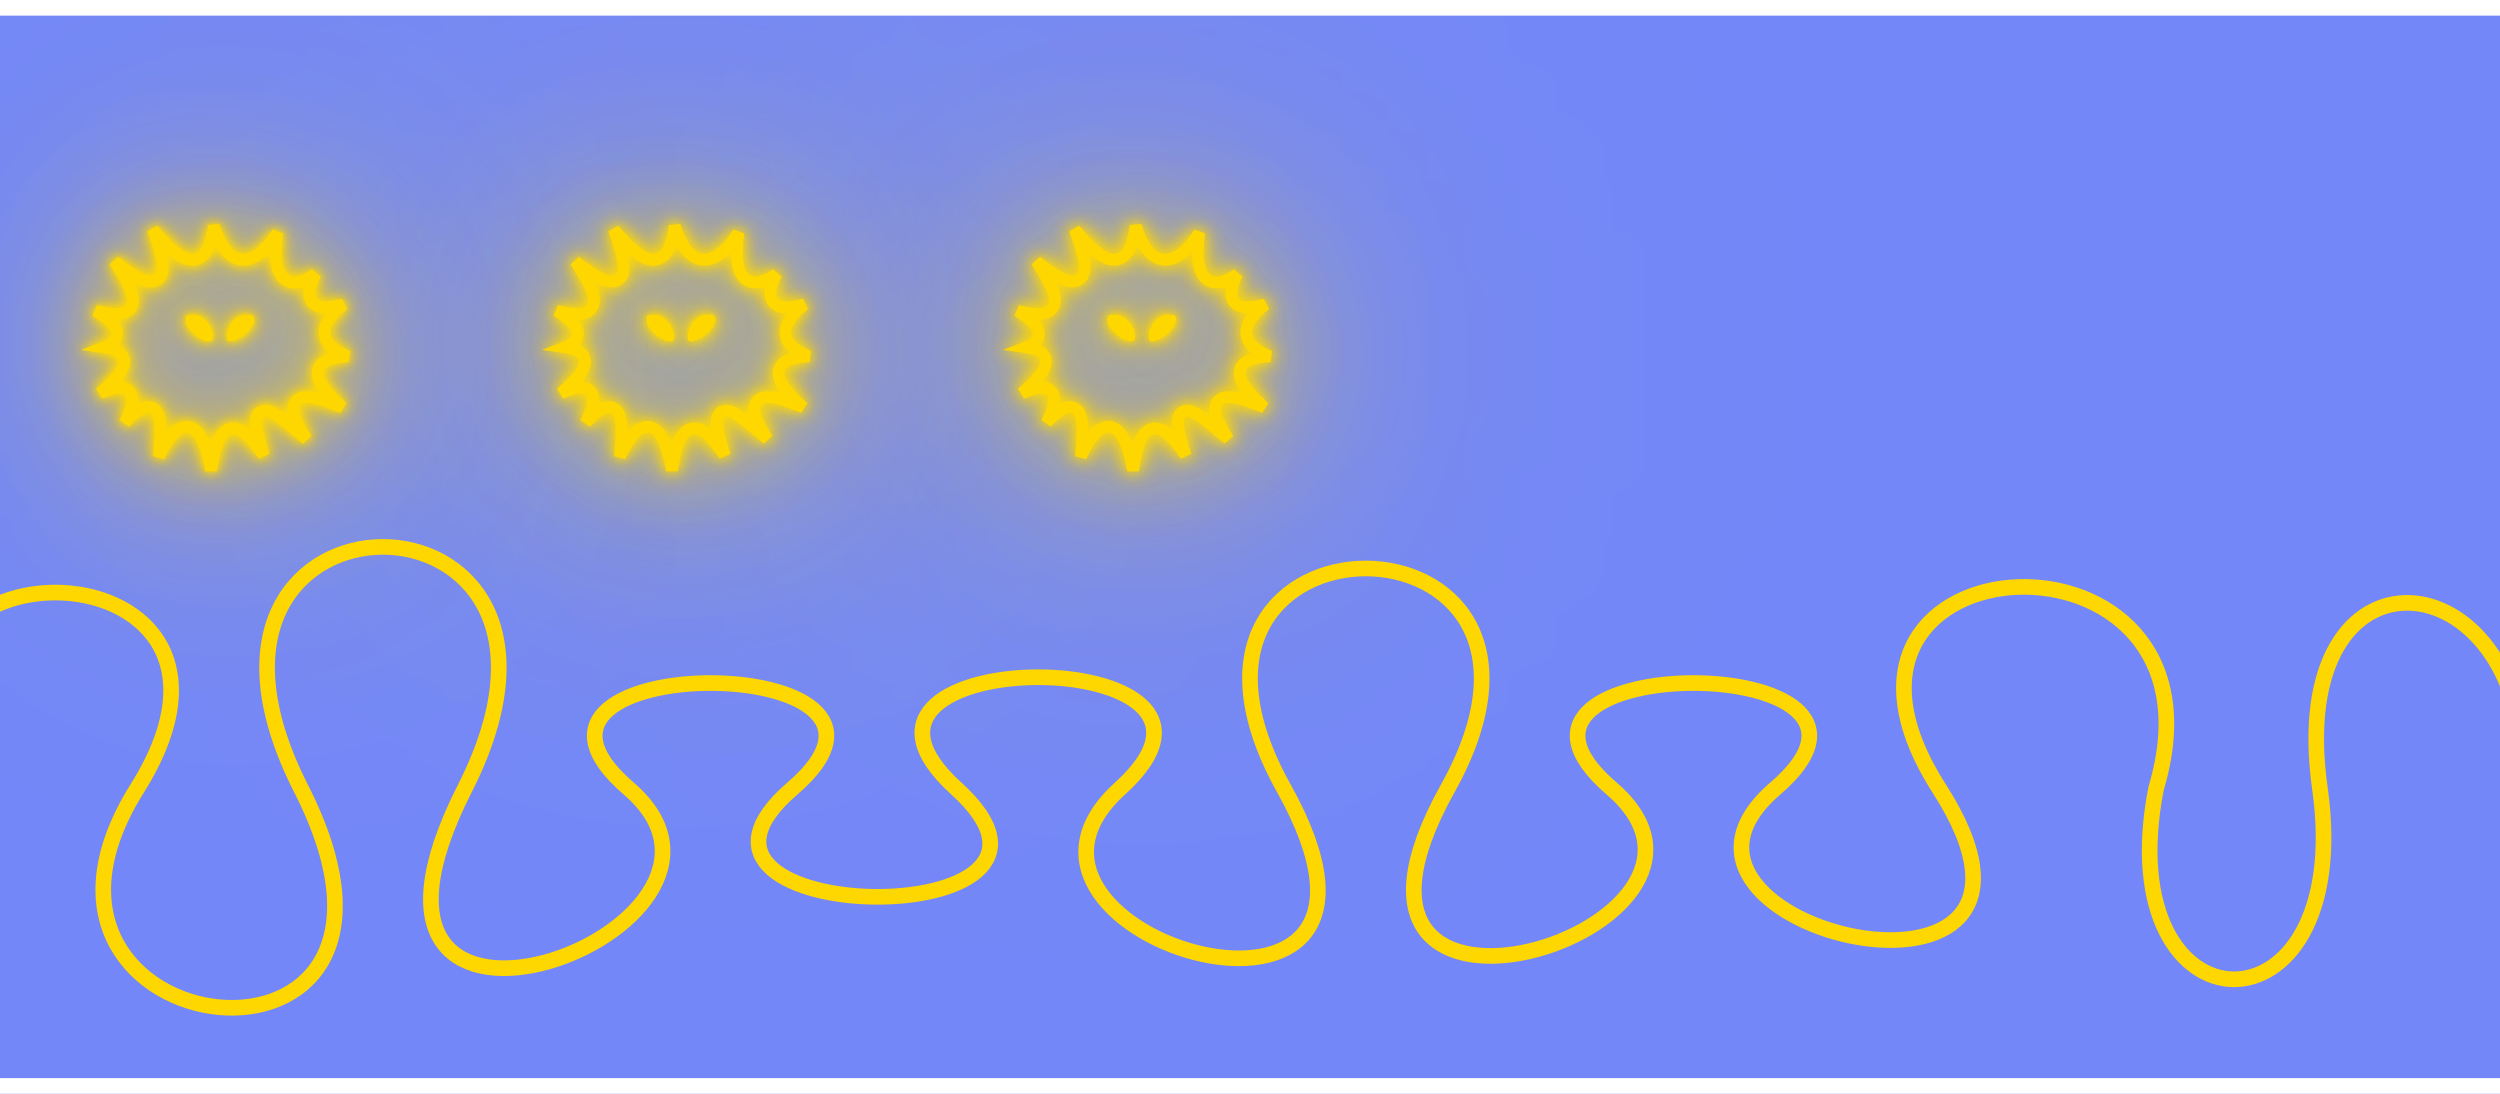
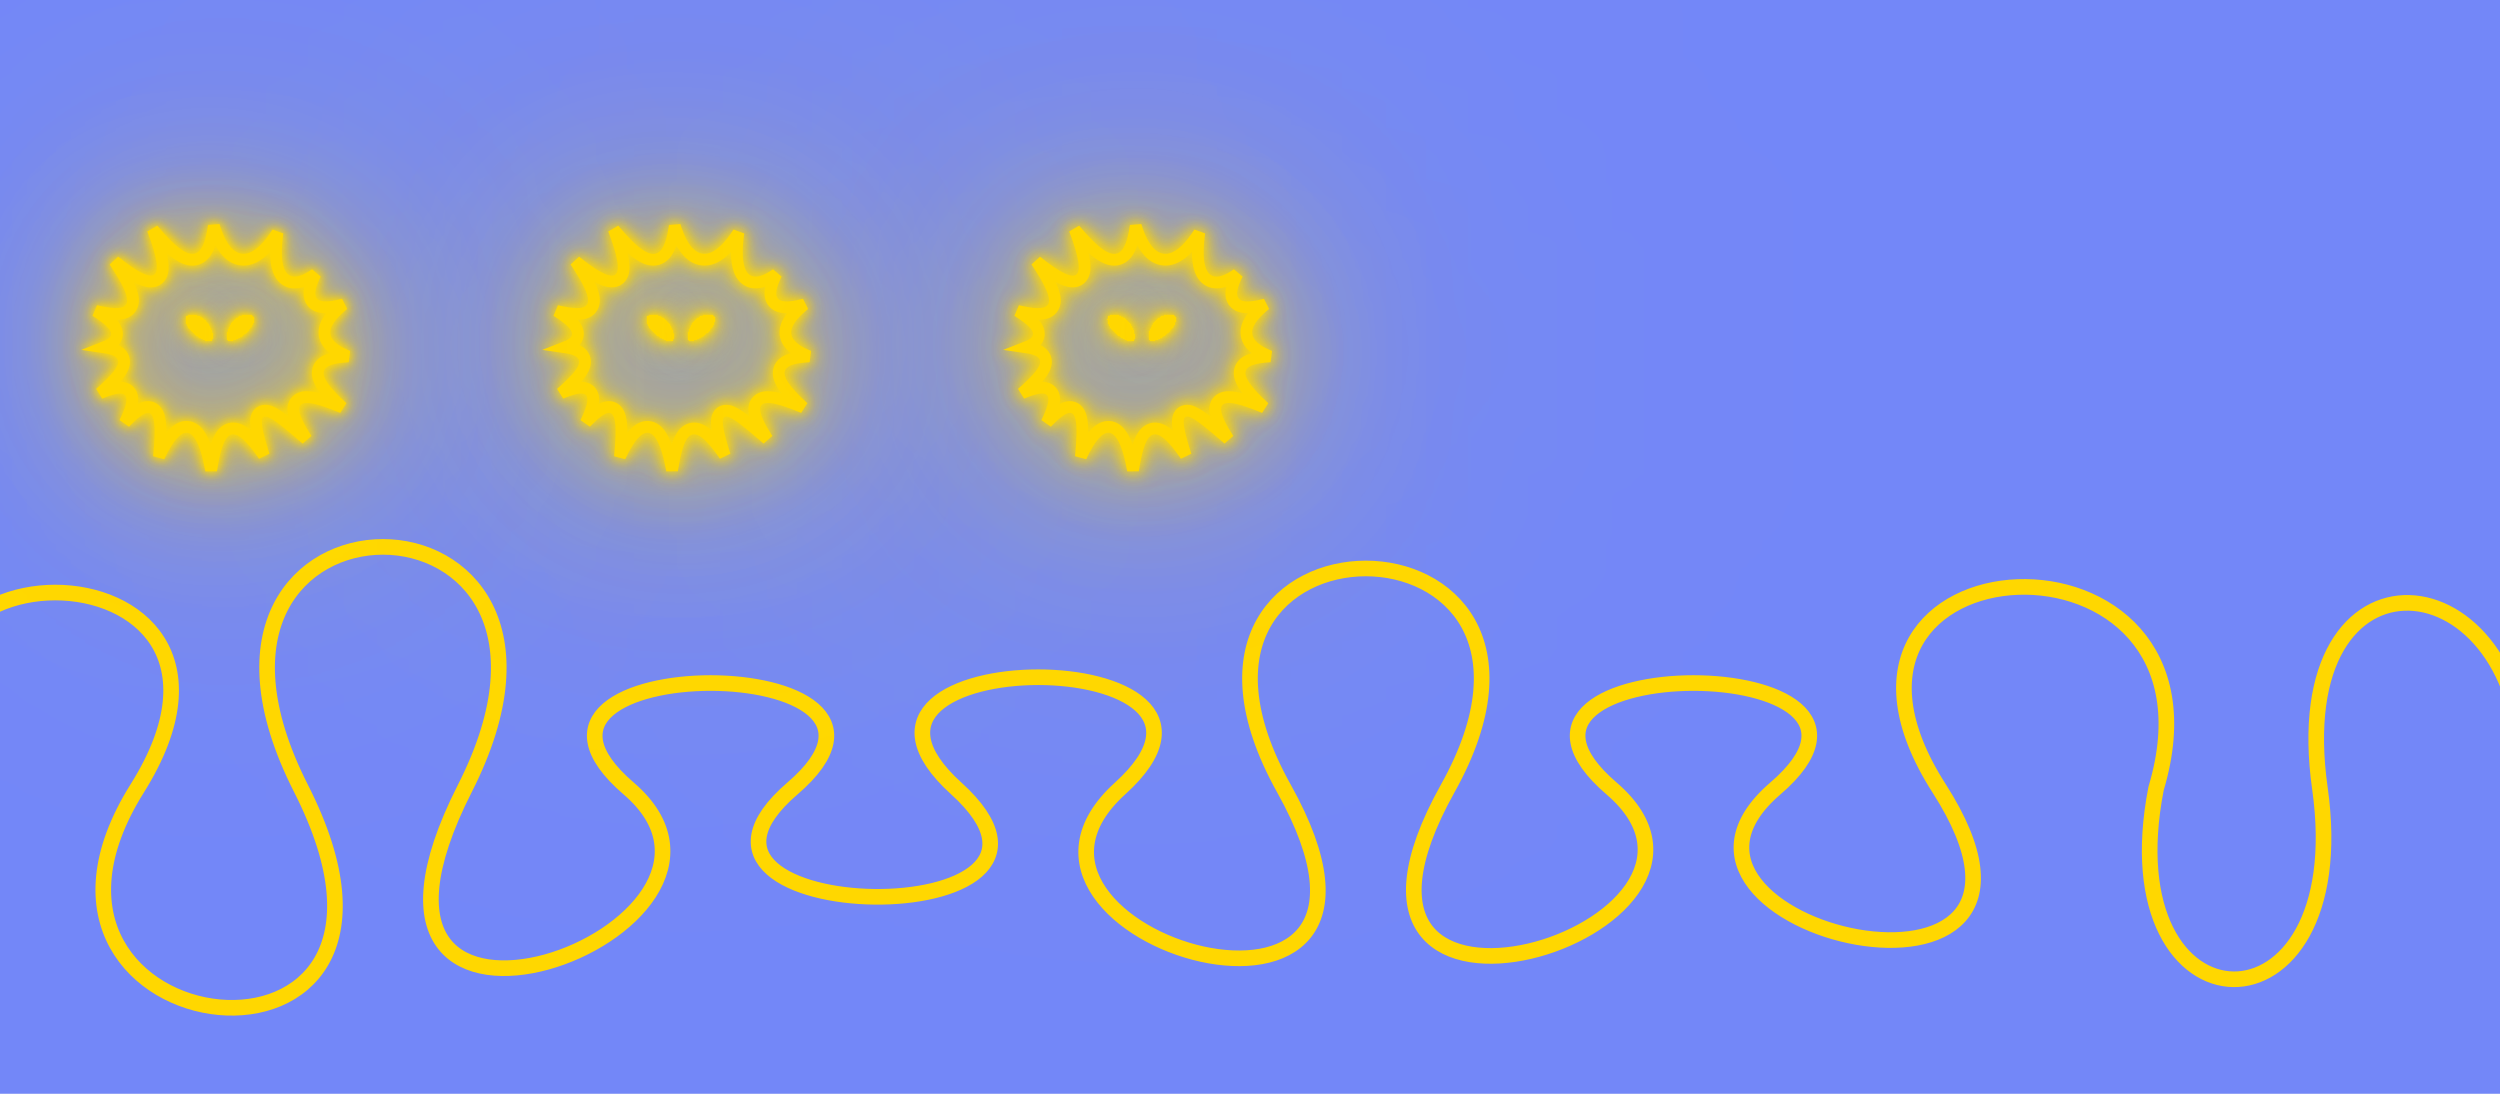
<svg xmlns="http://www.w3.org/2000/svg" width="1280" height="560" viewBox="0 0 1280 560" fill="none">
  <g clip-path="url(#clip0_457_492)">
-     <rect x="-9" width="1301" height="560" fill="#0028FF" fill-opacity="0.52" />
+     <rect width="1301" height="560" transform="translate(-9)" fill="#0028FF" fill-opacity="0.52" />
    <path d="M-13.629 403.693C-97.503 269.94 154.119 269.94 70.245 403.693C-13.629 537.446 237.993 568.617 154.119 403.693C70.245 238.769 321.868 238.769 237.993 403.693C154.119 568.617 405.742 475.67 321.868 403.693C237.993 331.716 489.616 331.716 405.742 403.693C321.868 475.67 573.49 479.637 489.616 403.693C405.742 327.749 657.364 327.749 573.49 403.693C489.616 479.637 741.239 553.881 657.364 403.693C573.49 253.504 825.113 253.504 741.238 403.693C657.364 553.881 908.987 475.67 825.113 403.693C741.238 331.716 992.861 331.716 908.987 403.693C825.113 475.67 1076.74 534.612 992.861 403.693C908.987 272.774 1147 259.554 1103.92 403.693C1078.8 532.356 1206.42 535.564 1187.8 403.693C1169.17 271.822 1293.86 284.089 1291.98 398" stroke="#FFD700" stroke-width="8" />
    <g filter="url(#filter0_dddddd_457_492)">
      <path d="M405.14 202.545C406.849 204.393 408.92 206.422 411.35 208.647C408.497 207.442 405.916 206.434 403.609 205.633C400.134 204.426 397.118 203.629 394.658 203.39C392.366 203.167 389.671 203.338 387.841 205.184C385.885 207.157 385.985 209.895 386.528 212.116C387.098 214.448 388.379 217.218 390.186 220.368C390.98 221.751 391.897 223.244 392.937 224.848C390.439 222.68 388.176 220.736 386.155 219.048C382.871 216.305 380.075 214.107 377.799 212.626C376.662 211.887 375.564 211.266 374.533 210.85C373.559 210.456 372.31 210.104 371.008 210.312C369.457 210.56 368.292 211.525 367.66 212.844C367.121 213.969 367.015 215.239 367.04 216.363C367.091 218.647 367.74 221.746 368.791 225.552C369.403 227.767 370.178 230.311 371.109 233.199C369.493 230.832 367.993 228.799 366.596 227.088C364.101 224.03 361.742 221.749 359.448 220.492C357.009 219.155 354.305 218.835 351.847 220.391C349.722 221.736 348.366 224.159 347.387 226.702C346.369 229.347 345.554 232.687 344.84 236.52C344.586 237.882 344.342 239.326 344.104 240.844C343.774 238.983 343.421 237.229 343.044 235.588C342.141 231.649 341.08 228.259 339.827 225.592C338.614 223.01 337.027 220.684 334.831 219.447C332.315 218.031 329.62 218.363 327.242 219.888C325.051 221.292 323.017 223.744 321.062 226.928C319.874 228.862 318.652 231.172 317.395 233.874C317.822 229.663 318.081 226.083 318.165 223.091C318.277 219.125 318.093 215.921 317.455 213.582C316.836 211.312 315.424 208.75 312.366 208.419C311.068 208.279 309.85 208.619 308.826 209.076C307.787 209.539 306.749 210.211 305.728 210.99C303.976 212.328 302.022 214.18 299.885 216.4C301.433 213.275 302.585 210.53 303.213 208.228C303.819 206.006 304.176 203.375 302.951 201.257C301.497 198.743 298.765 198.325 296.52 198.52C294.225 198.719 291.403 199.6 288.146 200.951C287.836 201.08 287.519 201.214 287.196 201.353C287.86 200.773 288.497 200.208 289.107 199.658C292.181 196.887 294.688 194.396 296.445 192.181C298.102 190.091 299.534 187.717 299.534 185.257C299.534 183.9 299.097 182.627 298.233 181.551C297.412 180.529 296.313 179.816 295.162 179.298C293.635 178.611 291.712 178.137 289.458 177.811C290.114 177.56 290.72 177.298 291.274 177.021C293.294 176.014 295.482 174.386 295.841 171.679C296.187 169.066 294.619 166.854 293.015 165.216C291.293 163.456 288.771 161.591 285.622 159.575C285.413 159.441 285.2 159.306 284.984 159.17C285.752 159.358 286.493 159.53 287.205 159.685C290.967 160.505 294.186 160.917 296.748 160.724C299.268 160.535 301.919 159.679 303.292 157.166C304.562 154.843 304.157 152.082 303.353 149.608C302.507 147.006 300.955 143.931 298.864 140.418C297.657 138.391 296.24 136.169 294.623 133.747C296.997 135.661 299.165 137.305 301.128 138.677C304.378 140.948 307.236 142.597 309.656 143.449C311.919 144.246 314.79 144.68 317.012 142.842C319.128 141.091 319.436 138.237 319.304 135.822C319.162 133.207 318.437 129.944 317.27 126.138C316.482 123.565 315.466 120.668 314.233 117.45C316.627 120.332 318.84 122.807 320.886 124.87C323.764 127.775 326.441 129.998 328.936 131.372C331.418 132.737 334.111 133.469 336.749 132.67C339.405 131.867 341.2 129.759 342.433 127.27C343.666 124.779 344.536 121.522 345.172 117.665C345.282 116.997 345.386 116.306 345.484 115.591C345.748 116.465 346.021 117.306 346.304 118.114C347.688 122.066 349.344 125.354 351.309 127.826C353.282 130.307 355.687 132.109 358.544 132.73C364.361 133.996 369.923 130.086 374.808 123.787C375.89 122.391 376.978 120.832 378.069 119.107C377.749 121.377 377.526 123.49 377.399 125.445C377.126 129.641 377.285 133.254 377.96 136.172C378.628 139.057 379.891 141.637 382.143 143.207C384.491 144.844 387.283 144.957 390.025 144.186C392.371 143.526 394.876 142.179 397.506 140.293C396.19 142.933 395.253 145.297 394.786 147.36C394.243 149.755 394.194 152.382 395.725 154.474C397.288 156.61 399.814 157.272 402.201 157.355C404.635 157.439 407.595 156.958 410.962 156.095C411.267 156.017 411.576 155.935 411.891 155.85C411.525 156.145 411.169 156.438 410.824 156.729C408.005 159.105 405.768 161.436 404.275 163.75C402.777 166.072 401.899 168.583 402.194 171.189C402.492 173.83 403.931 176.033 405.993 177.832C408.023 179.605 410.79 181.111 414.128 182.444C414.166 182.459 414.204 182.474 414.242 182.489C414.199 182.491 414.156 182.493 414.113 182.496C410.548 182.69 407.495 183.099 405.101 183.851C402.776 184.581 400.493 185.817 399.357 188.097C398.172 190.475 398.698 193.02 399.765 195.238C400.837 197.468 402.694 199.901 405.14 202.545Z" stroke="#FFD700" stroke-width="6" />
    </g>
    <g filter="url(#filter1_dddddd_457_492)">
      <path d="M340.906 164.243C343.976 167.2 345.7 172.72 344.253 174.056C342.805 175.391 337.861 172.842 334.791 169.886C331.722 166.93 330.407 163.45 331.854 162.115C333.301 160.779 337.837 161.287 340.906 164.243Z" fill="#FFD700" />
    </g>
    <g filter="url(#filter2_dddddd_457_492)">
      <path d="M356.18 164.131C353.126 167.102 351.431 172.63 352.885 173.959C354.339 175.288 359.27 172.716 362.324 169.746C365.379 166.775 366.676 163.29 365.221 161.961C363.767 160.632 359.234 161.161 356.18 164.131Z" fill="#FFD700" />
    </g>
    <g filter="url(#filter3_dddddd_457_492)">
      <path d="M169.14 202.545C170.849 204.393 172.92 206.422 175.35 208.647C172.497 207.442 169.916 206.434 167.609 205.633C164.134 204.426 161.118 203.629 158.658 203.39C156.366 203.167 153.671 203.338 151.841 205.184C149.885 207.157 149.985 209.895 150.528 212.116C151.098 214.448 152.379 217.218 154.186 220.368C154.98 221.751 155.897 223.244 156.937 224.848C154.439 222.68 152.176 220.736 150.155 219.048C146.871 216.305 144.075 214.107 141.799 212.626C140.662 211.887 139.564 211.266 138.533 210.85C137.559 210.456 136.31 210.104 135.008 210.312C133.457 210.56 132.292 211.525 131.66 212.844C131.121 213.969 131.015 215.239 131.04 216.363C131.091 218.647 131.74 221.746 132.791 225.552C133.403 227.767 134.178 230.311 135.109 233.199C133.493 230.832 131.993 228.799 130.596 227.088C128.101 224.03 125.742 221.749 123.448 220.492C121.009 219.155 118.305 218.835 115.847 220.391C113.722 221.736 112.366 224.159 111.387 226.702C110.369 229.347 109.554 232.687 108.84 236.52C108.586 237.882 108.342 239.326 108.104 240.844C107.774 238.983 107.421 237.229 107.044 235.588C106.141 231.649 105.08 228.259 103.827 225.592C102.614 223.01 101.027 220.684 98.831 219.447C96.315 218.031 93.62 218.363 91.242 219.888C89.051 221.292 87.017 223.744 85.062 226.928C83.874 228.862 82.652 231.172 81.395 233.874C81.822 229.663 82.081 226.083 82.165 223.091C82.277 219.125 82.093 215.921 81.455 213.582C80.836 211.312 79.424 208.75 76.366 208.419C75.068 208.279 73.85 208.619 72.826 209.076C71.787 209.539 70.749 210.211 69.728 210.99C67.976 212.328 66.022 214.18 63.885 216.4C65.433 213.275 66.585 210.53 67.213 208.228C67.819 206.006 68.176 203.375 66.951 201.257C65.497 198.743 62.765 198.325 60.52 198.52C58.225 198.719 55.403 199.6 52.146 200.951C51.836 201.08 51.519 201.214 51.196 201.353C51.859 200.773 52.497 200.208 53.107 199.658C56.181 196.887 58.688 194.396 60.445 192.181C62.102 190.091 63.534 187.717 63.534 185.257C63.534 183.9 63.097 182.627 62.233 181.551C61.412 180.529 60.313 179.816 59.162 179.298C57.635 178.611 55.712 178.137 53.458 177.811C54.114 177.56 54.72 177.298 55.274 177.021C57.294 176.014 59.482 174.386 59.841 171.679C60.188 169.066 58.619 166.854 57.015 165.216C55.293 163.456 52.771 161.591 49.622 159.575C49.413 159.441 49.2 159.306 48.984 159.17C49.752 159.358 50.492 159.53 51.205 159.685C54.967 160.505 58.186 160.917 60.748 160.724C63.268 160.535 65.919 159.679 67.292 157.166C68.561 154.843 68.157 152.082 67.353 149.608C66.507 147.006 64.955 143.931 62.864 140.418C61.657 138.391 60.24 136.169 58.623 133.747C60.997 135.661 63.165 137.305 65.128 138.677C68.378 140.948 71.236 142.597 73.656 143.449C75.919 144.246 78.79 144.68 81.012 142.842C83.128 141.091 83.436 138.237 83.304 135.822C83.162 133.207 82.437 129.944 81.27 126.138C80.482 123.565 79.466 120.668 78.233 117.45C80.627 120.332 82.84 122.807 84.886 124.87C87.764 127.775 90.441 129.998 92.936 131.372C95.418 132.737 98.111 133.469 100.749 132.67C103.405 131.867 105.2 129.759 106.433 127.27C107.666 124.779 108.536 121.522 109.172 117.665C109.282 116.997 109.386 116.306 109.484 115.591C109.748 116.465 110.021 117.306 110.304 118.114C111.688 122.066 113.344 125.354 115.309 127.826C117.282 130.307 119.687 132.109 122.544 132.73C128.361 133.996 133.923 130.086 138.808 123.787C139.89 122.391 140.978 120.832 142.069 119.107C141.749 121.377 141.526 123.49 141.399 125.445C141.126 129.641 141.285 133.254 141.96 136.172C142.628 139.057 143.891 141.637 146.143 143.207C148.491 144.844 151.283 144.957 154.025 144.186C156.371 143.526 158.876 142.179 161.506 140.293C160.19 142.933 159.253 145.297 158.786 147.36C158.243 149.755 158.194 152.382 159.725 154.474C161.288 156.61 163.814 157.272 166.201 157.355C168.635 157.439 171.595 156.958 174.962 156.095C175.267 156.017 175.576 155.935 175.891 155.85C175.525 156.145 175.169 156.438 174.824 156.729C172.005 159.105 169.768 161.436 168.275 163.75C166.777 166.072 165.899 168.583 166.194 171.189C166.492 173.83 167.931 176.033 169.993 177.832C172.023 179.605 174.79 181.111 178.128 182.444C178.166 182.459 178.204 182.474 178.242 182.489C178.199 182.491 178.156 182.493 178.113 182.496C174.548 182.69 171.495 183.099 169.101 183.851C166.776 184.581 164.493 185.817 163.357 188.097C162.172 190.475 162.698 193.02 163.765 195.238C164.837 197.468 166.694 199.901 169.14 202.545Z" stroke="#FFD700" stroke-width="6" />
    </g>
    <g filter="url(#filter4_dddddd_457_492)">
      <path d="M104.906 164.243C107.976 167.2 109.7 172.72 108.253 174.056C106.805 175.391 101.861 172.842 98.791 169.886C95.722 166.93 94.407 163.45 95.854 162.115C97.301 160.779 101.837 161.287 104.906 164.243Z" fill="#FFD700" />
    </g>
    <g filter="url(#filter5_dddddd_457_492)">
      <path d="M120.18 164.131C117.126 167.102 115.431 172.63 116.885 173.959C118.339 175.288 123.27 172.716 126.324 169.746C129.379 166.775 130.676 163.29 129.221 161.961C127.767 160.632 123.234 161.161 120.18 164.131Z" fill="#FFD700" />
    </g>
    <g filter="url(#filter6_dddddd_457_492)">
      <path d="M641.14 202.545C642.849 204.393 644.92 206.422 647.35 208.647C644.497 207.442 641.916 206.434 639.609 205.633C636.134 204.426 633.118 203.629 630.658 203.39C628.366 203.167 625.671 203.338 623.841 205.184C621.885 207.157 621.985 209.895 622.528 212.116C623.098 214.448 624.379 217.218 626.186 220.368C626.98 221.751 627.897 223.244 628.937 224.848C626.439 222.68 624.176 220.736 622.155 219.048C618.871 216.305 616.075 214.107 613.799 212.626C612.662 211.887 611.564 211.266 610.533 210.85C609.559 210.456 608.31 210.104 607.008 210.312C605.457 210.56 604.292 211.525 603.66 212.844C603.121 213.969 603.015 215.239 603.04 216.363C603.091 218.647 603.74 221.746 604.791 225.552C605.403 227.767 606.178 230.311 607.109 233.199C605.493 230.832 603.993 228.799 602.596 227.088C600.101 224.03 597.742 221.749 595.448 220.492C593.009 219.155 590.305 218.835 587.847 220.391C585.722 221.736 584.366 224.159 583.387 226.702C582.369 229.347 581.554 232.687 580.84 236.52C580.586 237.882 580.342 239.326 580.104 240.844C579.774 238.983 579.421 237.229 579.044 235.588C578.141 231.649 577.08 228.259 575.827 225.592C574.614 223.01 573.027 220.684 570.831 219.447C568.315 218.031 565.62 218.363 563.242 219.888C561.051 221.292 559.017 223.744 557.062 226.928C555.874 228.862 554.652 231.172 553.395 233.874C553.822 229.663 554.081 226.083 554.165 223.091C554.277 219.125 554.093 215.921 553.455 213.582C552.836 211.312 551.424 208.75 548.366 208.419C547.068 208.279 545.85 208.619 544.826 209.076C543.787 209.539 542.749 210.211 541.728 210.99C539.976 212.328 538.022 214.18 535.885 216.4C537.433 213.275 538.585 210.53 539.213 208.228C539.819 206.006 540.176 203.375 538.951 201.257C537.497 198.743 534.765 198.325 532.52 198.52C530.225 198.719 527.403 199.6 524.146 200.951C523.836 201.08 523.519 201.214 523.196 201.353C523.86 200.773 524.497 200.208 525.107 199.658C528.181 196.887 530.688 194.396 532.445 192.181C534.102 190.091 535.534 187.717 535.534 185.257C535.534 183.9 535.097 182.627 534.233 181.551C533.412 180.529 532.313 179.816 531.162 179.298C529.635 178.611 527.712 178.137 525.458 177.811C526.114 177.56 526.72 177.298 527.274 177.021C529.294 176.014 531.482 174.386 531.841 171.679C532.187 169.066 530.619 166.854 529.015 165.216C527.293 163.456 524.771 161.591 521.622 159.575C521.413 159.441 521.2 159.306 520.984 159.17C521.752 159.358 522.493 159.53 523.205 159.685C526.967 160.505 530.186 160.917 532.748 160.724C535.268 160.535 537.919 159.679 539.292 157.166C540.562 154.843 540.157 152.082 539.353 149.608C538.507 147.006 536.955 143.931 534.864 140.418C533.657 138.391 532.24 136.169 530.623 133.747C532.997 135.661 535.165 137.305 537.128 138.677C540.378 140.948 543.236 142.597 545.656 143.449C547.919 144.246 550.79 144.68 553.012 142.842C555.128 141.091 555.436 138.237 555.304 135.822C555.162 133.207 554.437 129.944 553.27 126.138C552.482 123.565 551.466 120.668 550.233 117.45C552.627 120.332 554.84 122.807 556.886 124.87C559.764 127.775 562.441 129.998 564.936 131.372C567.418 132.737 570.111 133.469 572.749 132.67C575.405 131.867 577.2 129.759 578.433 127.27C579.666 124.779 580.536 121.522 581.172 117.665C581.282 116.997 581.386 116.306 581.484 115.591C581.748 116.465 582.021 117.306 582.304 118.114C583.688 122.066 585.344 125.354 587.309 127.826C589.282 130.307 591.687 132.109 594.544 132.73C600.361 133.996 605.923 130.086 610.808 123.787C611.89 122.391 612.978 120.832 614.069 119.107C613.749 121.377 613.526 123.49 613.399 125.445C613.126 129.641 613.285 133.254 613.96 136.172C614.628 139.057 615.891 141.637 618.143 143.207C620.491 144.844 623.283 144.957 626.025 144.186C628.371 143.526 630.876 142.179 633.506 140.293C632.19 142.933 631.253 145.297 630.786 147.36C630.243 149.755 630.194 152.382 631.725 154.474C633.288 156.61 635.814 157.272 638.201 157.355C640.635 157.439 643.595 156.958 646.962 156.095C647.267 156.017 647.576 155.935 647.891 155.85C647.525 156.145 647.169 156.438 646.824 156.729C644.005 159.105 641.768 161.436 640.275 163.75C638.777 166.072 637.899 168.583 638.194 171.189C638.492 173.83 639.931 176.033 641.993 177.832C644.023 179.605 646.79 181.111 650.128 182.444C650.166 182.459 650.204 182.474 650.242 182.489C650.199 182.491 650.156 182.493 650.113 182.496C646.548 182.69 643.495 183.099 641.101 183.851C638.776 184.581 636.493 185.817 635.357 188.097C634.172 190.475 634.698 193.02 635.765 195.238C636.837 197.468 638.694 199.901 641.14 202.545Z" stroke="#FFD700" stroke-width="6" />
    </g>
    <g filter="url(#filter7_dddddd_457_492)">
      <path d="M576.906 164.243C579.976 167.2 581.7 172.72 580.253 174.056C578.805 175.391 573.861 172.842 570.791 169.886C567.722 166.93 566.407 163.45 567.854 162.115C569.301 160.779 573.837 161.287 576.906 164.243Z" fill="#FFD700" />
    </g>
    <g filter="url(#filter8_dddddd_457_492)">
      <path d="M592.18 164.131C589.126 167.102 587.431 172.63 588.885 173.959C590.339 175.288 595.27 172.716 598.324 169.746C601.379 166.775 602.676 163.29 601.221 161.961C599.767 160.632 595.234 161.161 592.18 164.131Z" fill="#FFD700" />
    </g>
  </g>
-   <rect x="-5" y="4" width="1293" height="552" stroke="white" stroke-width="8" />
  <defs>
    <filter id="filter0_dddddd_457_492" x="-0.871" y="-166.871" width="696.269" height="685.242" filterUnits="userSpaceOnUse" color-interpolation-filters="sRGB">
      <feFlood flood-opacity="0" result="BackgroundImageFix" />
      <feColorMatrix in="SourceAlpha" type="matrix" values="0 0 0 0 0 0 0 0 0 0 0 0 0 0 0 0 0 0 127 0" result="hardAlpha" />
      <feOffset />
      <feGaussianBlur stdDeviation="2.998" />
      <feColorMatrix type="matrix" values="0 0 0 0 1 0 0 0 0 0.847 0 0 0 0 0 0 0 0 1 0" />
      <feBlend mode="normal" in2="BackgroundImageFix" result="effect1_dropShadow_457_492" />
      <feColorMatrix in="SourceAlpha" type="matrix" values="0 0 0 0 0 0 0 0 0 0 0 0 0 0 0 0 0 0 127 0" result="hardAlpha" />
      <feOffset />
      <feGaussianBlur stdDeviation="5.997" />
      <feColorMatrix type="matrix" values="0 0 0 0 1 0 0 0 0 0.847 0 0 0 0 0 0 0 0 1 0" />
      <feBlend mode="normal" in2="effect1_dropShadow_457_492" result="effect2_dropShadow_457_492" />
      <feColorMatrix in="SourceAlpha" type="matrix" values="0 0 0 0 0 0 0 0 0 0 0 0 0 0 0 0 0 0 127 0" result="hardAlpha" />
      <feOffset />
      <feGaussianBlur stdDeviation="20.989" />
      <feColorMatrix type="matrix" values="0 0 0 0 1 0 0 0 0 0.847 0 0 0 0 0 0 0 0 1 0" />
      <feBlend mode="normal" in2="effect2_dropShadow_457_492" result="effect3_dropShadow_457_492" />
      <feColorMatrix in="SourceAlpha" type="matrix" values="0 0 0 0 0 0 0 0 0 0 0 0 0 0 0 0 0 0 127 0" result="hardAlpha" />
      <feOffset />
      <feGaussianBlur stdDeviation="41.978" />
      <feColorMatrix type="matrix" values="0 0 0 0 1 0 0 0 0 0.847 0 0 0 0 0 0 0 0 1 0" />
      <feBlend mode="normal" in2="effect3_dropShadow_457_492" result="effect4_dropShadow_457_492" />
      <feColorMatrix in="SourceAlpha" type="matrix" values="0 0 0 0 0 0 0 0 0 0 0 0 0 0 0 0 0 0 127 0" result="hardAlpha" />
      <feOffset />
      <feGaussianBlur stdDeviation="71.963" />
      <feColorMatrix type="matrix" values="0 0 0 0 1 0 0 0 0 0.847 0 0 0 0 0 0 0 0 1 0" />
      <feBlend mode="normal" in2="effect4_dropShadow_457_492" result="effect5_dropShadow_457_492" />
      <feColorMatrix in="SourceAlpha" type="matrix" values="0 0 0 0 0 0 0 0 0 0 0 0 0 0 0 0 0 0 127 0" result="hardAlpha" />
      <feOffset />
      <feGaussianBlur stdDeviation="125.935" />
      <feColorMatrix type="matrix" values="0 0 0 0 1 0 0 0 0 0.847 0 0 0 0 0 0 0 0 1 0" />
      <feBlend mode="normal" in2="effect5_dropShadow_457_492" result="effect6_dropShadow_457_492" />
      <feBlend mode="normal" in="SourceGraphic" in2="effect6_dropShadow_457_492" result="shape" />
    </filter>
    <filter id="filter1_dddddd_457_492" x="308.746" y="138.896" width="58.546" height="58.043" filterUnits="userSpaceOnUse" color-interpolation-filters="sRGB">
      <feFlood flood-opacity="0" result="BackgroundImageFix" />
      <feColorMatrix in="SourceAlpha" type="matrix" values="0 0 0 0 0 0 0 0 0 0 0 0 0 0 0 0 0 0 127 0" result="hardAlpha" />
      <feOffset />
      <feGaussianBlur stdDeviation="0.268" />
      <feColorMatrix type="matrix" values="0 0 0 0 1 0 0 0 0 0.847 0 0 0 0 0 0 0 0 1 0" />
      <feBlend mode="normal" in2="BackgroundImageFix" result="effect1_dropShadow_457_492" />
      <feColorMatrix in="SourceAlpha" type="matrix" values="0 0 0 0 0 0 0 0 0 0 0 0 0 0 0 0 0 0 127 0" result="hardAlpha" />
      <feOffset />
      <feGaussianBlur stdDeviation="0.536" />
      <feColorMatrix type="matrix" values="0 0 0 0 1 0 0 0 0 0.847 0 0 0 0 0 0 0 0 1 0" />
      <feBlend mode="normal" in2="effect1_dropShadow_457_492" result="effect2_dropShadow_457_492" />
      <feColorMatrix in="SourceAlpha" type="matrix" values="0 0 0 0 0 0 0 0 0 0 0 0 0 0 0 0 0 0 127 0" result="hardAlpha" />
      <feOffset />
      <feGaussianBlur stdDeviation="1.877" />
      <feColorMatrix type="matrix" values="0 0 0 0 1 0 0 0 0 0.847 0 0 0 0 0 0 0 0 1 0" />
      <feBlend mode="normal" in2="effect2_dropShadow_457_492" result="effect3_dropShadow_457_492" />
      <feColorMatrix in="SourceAlpha" type="matrix" values="0 0 0 0 0 0 0 0 0 0 0 0 0 0 0 0 0 0 127 0" result="hardAlpha" />
      <feOffset />
      <feGaussianBlur stdDeviation="3.753" />
      <feColorMatrix type="matrix" values="0 0 0 0 1 0 0 0 0 0.847 0 0 0 0 0 0 0 0 1 0" />
      <feBlend mode="normal" in2="effect3_dropShadow_457_492" result="effect4_dropShadow_457_492" />
      <feColorMatrix in="SourceAlpha" type="matrix" values="0 0 0 0 0 0 0 0 0 0 0 0 0 0 0 0 0 0 127 0" result="hardAlpha" />
      <feOffset />
      <feGaussianBlur stdDeviation="6.434" />
      <feColorMatrix type="matrix" values="0 0 0 0 1 0 0 0 0 0.847 0 0 0 0 0 0 0 0 1 0" />
      <feBlend mode="normal" in2="effect4_dropShadow_457_492" result="effect5_dropShadow_457_492" />
      <feColorMatrix in="SourceAlpha" type="matrix" values="0 0 0 0 0 0 0 0 0 0 0 0 0 0 0 0 0 0 127 0" result="hardAlpha" />
      <feOffset />
      <feGaussianBlur stdDeviation="11.26" />
      <feColorMatrix type="matrix" values="0 0 0 0 1 0 0 0 0 0.847 0 0 0 0 0 0 0 0 1 0" />
      <feBlend mode="normal" in2="effect5_dropShadow_457_492" result="effect6_dropShadow_457_492" />
      <feBlend mode="normal" in="SourceGraphic" in2="effect6_dropShadow_457_492" result="shape" />
    </filter>
    <filter id="filter2_dddddd_457_492" x="329.843" y="138.76" width="58.487" height="58.071" filterUnits="userSpaceOnUse" color-interpolation-filters="sRGB">
      <feFlood flood-opacity="0" result="BackgroundImageFix" />
      <feColorMatrix in="SourceAlpha" type="matrix" values="0 0 0 0 0 0 0 0 0 0 0 0 0 0 0 0 0 0 127 0" result="hardAlpha" />
      <feOffset />
      <feGaussianBlur stdDeviation="0.268" />
      <feColorMatrix type="matrix" values="0 0 0 0 1 0 0 0 0 0.847 0 0 0 0 0 0 0 0 1 0" />
      <feBlend mode="normal" in2="BackgroundImageFix" result="effect1_dropShadow_457_492" />
      <feColorMatrix in="SourceAlpha" type="matrix" values="0 0 0 0 0 0 0 0 0 0 0 0 0 0 0 0 0 0 127 0" result="hardAlpha" />
      <feOffset />
      <feGaussianBlur stdDeviation="0.536" />
      <feColorMatrix type="matrix" values="0 0 0 0 1 0 0 0 0 0.847 0 0 0 0 0 0 0 0 1 0" />
      <feBlend mode="normal" in2="effect1_dropShadow_457_492" result="effect2_dropShadow_457_492" />
      <feColorMatrix in="SourceAlpha" type="matrix" values="0 0 0 0 0 0 0 0 0 0 0 0 0 0 0 0 0 0 127 0" result="hardAlpha" />
      <feOffset />
      <feGaussianBlur stdDeviation="1.876" />
      <feColorMatrix type="matrix" values="0 0 0 0 1 0 0 0 0 0.847 0 0 0 0 0 0 0 0 1 0" />
      <feBlend mode="normal" in2="effect2_dropShadow_457_492" result="effect3_dropShadow_457_492" />
      <feColorMatrix in="SourceAlpha" type="matrix" values="0 0 0 0 0 0 0 0 0 0 0 0 0 0 0 0 0 0 127 0" result="hardAlpha" />
      <feOffset />
      <feGaussianBlur stdDeviation="3.752" />
      <feColorMatrix type="matrix" values="0 0 0 0 1 0 0 0 0 0.847 0 0 0 0 0 0 0 0 1 0" />
      <feBlend mode="normal" in2="effect3_dropShadow_457_492" result="effect4_dropShadow_457_492" />
      <feColorMatrix in="SourceAlpha" type="matrix" values="0 0 0 0 0 0 0 0 0 0 0 0 0 0 0 0 0 0 127 0" result="hardAlpha" />
      <feOffset />
      <feGaussianBlur stdDeviation="6.432" />
      <feColorMatrix type="matrix" values="0 0 0 0 1 0 0 0 0 0.847 0 0 0 0 0 0 0 0 1 0" />
      <feBlend mode="normal" in2="effect4_dropShadow_457_492" result="effect5_dropShadow_457_492" />
      <feColorMatrix in="SourceAlpha" type="matrix" values="0 0 0 0 0 0 0 0 0 0 0 0 0 0 0 0 0 0 127 0" result="hardAlpha" />
      <feOffset />
      <feGaussianBlur stdDeviation="11.257" />
      <feColorMatrix type="matrix" values="0 0 0 0 1 0 0 0 0 0.847 0 0 0 0 0 0 0 0 1 0" />
      <feBlend mode="normal" in2="effect5_dropShadow_457_492" result="effect6_dropShadow_457_492" />
      <feBlend mode="normal" in="SourceGraphic" in2="effect6_dropShadow_457_492" result="shape" />
    </filter>
    <filter id="filter3_dddddd_457_492" x="-177.097" y="-107.097" width="576.72" height="565.693" filterUnits="userSpaceOnUse" color-interpolation-filters="sRGB">
      <feFlood flood-opacity="0" result="BackgroundImageFix" />
      <feColorMatrix in="SourceAlpha" type="matrix" values="0 0 0 0 0 0 0 0 0 0 0 0 0 0 0 0 0 0 127 0" result="hardAlpha" />
      <feOffset />
      <feGaussianBlur stdDeviation="2.287" />
      <feColorMatrix type="matrix" values="0 0 0 0 1 0 0 0 0 0.847 0 0 0 0 0 0 0 0 1 0" />
      <feBlend mode="normal" in2="BackgroundImageFix" result="effect1_dropShadow_457_492" />
      <feColorMatrix in="SourceAlpha" type="matrix" values="0 0 0 0 0 0 0 0 0 0 0 0 0 0 0 0 0 0 127 0" result="hardAlpha" />
      <feOffset />
      <feGaussianBlur stdDeviation="4.574" />
      <feColorMatrix type="matrix" values="0 0 0 0 1 0 0 0 0 0.847 0 0 0 0 0 0 0 0 1 0" />
      <feBlend mode="normal" in2="effect1_dropShadow_457_492" result="effect2_dropShadow_457_492" />
      <feColorMatrix in="SourceAlpha" type="matrix" values="0 0 0 0 0 0 0 0 0 0 0 0 0 0 0 0 0 0 127 0" result="hardAlpha" />
      <feOffset />
      <feGaussianBlur stdDeviation="16.008" />
      <feColorMatrix type="matrix" values="0 0 0 0 1 0 0 0 0 0.847 0 0 0 0 0 0 0 0 1 0" />
      <feBlend mode="normal" in2="effect2_dropShadow_457_492" result="effect3_dropShadow_457_492" />
      <feColorMatrix in="SourceAlpha" type="matrix" values="0 0 0 0 0 0 0 0 0 0 0 0 0 0 0 0 0 0 127 0" result="hardAlpha" />
      <feOffset />
      <feGaussianBlur stdDeviation="32.016" />
      <feColorMatrix type="matrix" values="0 0 0 0 1 0 0 0 0 0.847 0 0 0 0 0 0 0 0 1 0" />
      <feBlend mode="normal" in2="effect3_dropShadow_457_492" result="effect4_dropShadow_457_492" />
      <feColorMatrix in="SourceAlpha" type="matrix" values="0 0 0 0 0 0 0 0 0 0 0 0 0 0 0 0 0 0 127 0" result="hardAlpha" />
      <feOffset />
      <feGaussianBlur stdDeviation="54.885" />
      <feColorMatrix type="matrix" values="0 0 0 0 1 0 0 0 0 0.847 0 0 0 0 0 0 0 0 1 0" />
      <feBlend mode="normal" in2="effect4_dropShadow_457_492" result="effect5_dropShadow_457_492" />
      <feColorMatrix in="SourceAlpha" type="matrix" values="0 0 0 0 0 0 0 0 0 0 0 0 0 0 0 0 0 0 127 0" result="hardAlpha" />
      <feOffset />
      <feGaussianBlur stdDeviation="96.048" />
      <feColorMatrix type="matrix" values="0 0 0 0 1 0 0 0 0 0.847 0 0 0 0 0 0 0 0 1 0" />
      <feBlend mode="normal" in2="effect5_dropShadow_457_492" result="effect6_dropShadow_457_492" />
      <feBlend mode="normal" in="SourceGraphic" in2="effect6_dropShadow_457_492" result="shape" />
    </filter>
    <filter id="filter4_dddddd_457_492" x="78.09" y="144.241" width="47.857" height="47.354" filterUnits="userSpaceOnUse" color-interpolation-filters="sRGB">
      <feFlood flood-opacity="0" result="BackgroundImageFix" />
      <feColorMatrix in="SourceAlpha" type="matrix" values="0 0 0 0 0 0 0 0 0 0 0 0 0 0 0 0 0 0 127 0" result="hardAlpha" />
      <feOffset />
      <feGaussianBlur stdDeviation="0.204" />
      <feColorMatrix type="matrix" values="0 0 0 0 1 0 0 0 0 0.847 0 0 0 0 0 0 0 0 1 0" />
      <feBlend mode="normal" in2="BackgroundImageFix" result="effect1_dropShadow_457_492" />
      <feColorMatrix in="SourceAlpha" type="matrix" values="0 0 0 0 0 0 0 0 0 0 0 0 0 0 0 0 0 0 127 0" result="hardAlpha" />
      <feOffset />
      <feGaussianBlur stdDeviation="0.409" />
      <feColorMatrix type="matrix" values="0 0 0 0 1 0 0 0 0 0.847 0 0 0 0 0 0 0 0 1 0" />
      <feBlend mode="normal" in2="effect1_dropShadow_457_492" result="effect2_dropShadow_457_492" />
      <feColorMatrix in="SourceAlpha" type="matrix" values="0 0 0 0 0 0 0 0 0 0 0 0 0 0 0 0 0 0 127 0" result="hardAlpha" />
      <feOffset />
      <feGaussianBlur stdDeviation="1.431" />
      <feColorMatrix type="matrix" values="0 0 0 0 1 0 0 0 0 0.847 0 0 0 0 0 0 0 0 1 0" />
      <feBlend mode="normal" in2="effect2_dropShadow_457_492" result="effect3_dropShadow_457_492" />
      <feColorMatrix in="SourceAlpha" type="matrix" values="0 0 0 0 0 0 0 0 0 0 0 0 0 0 0 0 0 0 127 0" result="hardAlpha" />
      <feOffset />
      <feGaussianBlur stdDeviation="2.863" />
      <feColorMatrix type="matrix" values="0 0 0 0 1 0 0 0 0 0.847 0 0 0 0 0 0 0 0 1 0" />
      <feBlend mode="normal" in2="effect3_dropShadow_457_492" result="effect4_dropShadow_457_492" />
      <feColorMatrix in="SourceAlpha" type="matrix" values="0 0 0 0 0 0 0 0 0 0 0 0 0 0 0 0 0 0 127 0" result="hardAlpha" />
      <feOffset />
      <feGaussianBlur stdDeviation="4.907" />
      <feColorMatrix type="matrix" values="0 0 0 0 1 0 0 0 0 0.847 0 0 0 0 0 0 0 0 1 0" />
      <feBlend mode="normal" in2="effect4_dropShadow_457_492" result="effect5_dropShadow_457_492" />
      <feColorMatrix in="SourceAlpha" type="matrix" values="0 0 0 0 0 0 0 0 0 0 0 0 0 0 0 0 0 0 127 0" result="hardAlpha" />
      <feOffset />
      <feGaussianBlur stdDeviation="8.588" />
      <feColorMatrix type="matrix" values="0 0 0 0 1 0 0 0 0 0.847 0 0 0 0 0 0 0 0 1 0" />
      <feBlend mode="normal" in2="effect5_dropShadow_457_492" result="effect6_dropShadow_457_492" />
      <feBlend mode="normal" in="SourceGraphic" in2="effect6_dropShadow_457_492" result="shape" />
    </filter>
    <filter id="filter5_dddddd_457_492" x="99.186" y="144.103" width="47.801" height="47.386" filterUnits="userSpaceOnUse" color-interpolation-filters="sRGB">
      <feFlood flood-opacity="0" result="BackgroundImageFix" />
      <feColorMatrix in="SourceAlpha" type="matrix" values="0 0 0 0 0 0 0 0 0 0 0 0 0 0 0 0 0 0 127 0" result="hardAlpha" />
      <feOffset />
      <feGaussianBlur stdDeviation="0.204" />
      <feColorMatrix type="matrix" values="0 0 0 0 1 0 0 0 0 0.847 0 0 0 0 0 0 0 0 1 0" />
      <feBlend mode="normal" in2="BackgroundImageFix" result="effect1_dropShadow_457_492" />
      <feColorMatrix in="SourceAlpha" type="matrix" values="0 0 0 0 0 0 0 0 0 0 0 0 0 0 0 0 0 0 127 0" result="hardAlpha" />
      <feOffset />
      <feGaussianBlur stdDeviation="0.409" />
      <feColorMatrix type="matrix" values="0 0 0 0 1 0 0 0 0 0.847 0 0 0 0 0 0 0 0 1 0" />
      <feBlend mode="normal" in2="effect1_dropShadow_457_492" result="effect2_dropShadow_457_492" />
      <feColorMatrix in="SourceAlpha" type="matrix" values="0 0 0 0 0 0 0 0 0 0 0 0 0 0 0 0 0 0 127 0" result="hardAlpha" />
      <feOffset />
      <feGaussianBlur stdDeviation="1.431" />
      <feColorMatrix type="matrix" values="0 0 0 0 1 0 0 0 0 0.847 0 0 0 0 0 0 0 0 1 0" />
      <feBlend mode="normal" in2="effect2_dropShadow_457_492" result="effect3_dropShadow_457_492" />
      <feColorMatrix in="SourceAlpha" type="matrix" values="0 0 0 0 0 0 0 0 0 0 0 0 0 0 0 0 0 0 127 0" result="hardAlpha" />
      <feOffset />
      <feGaussianBlur stdDeviation="2.862" />
      <feColorMatrix type="matrix" values="0 0 0 0 1 0 0 0 0 0.847 0 0 0 0 0 0 0 0 1 0" />
      <feBlend mode="normal" in2="effect3_dropShadow_457_492" result="effect4_dropShadow_457_492" />
      <feColorMatrix in="SourceAlpha" type="matrix" values="0 0 0 0 0 0 0 0 0 0 0 0 0 0 0 0 0 0 127 0" result="hardAlpha" />
      <feOffset />
      <feGaussianBlur stdDeviation="4.906" />
      <feColorMatrix type="matrix" values="0 0 0 0 1 0 0 0 0 0.847 0 0 0 0 0 0 0 0 1 0" />
      <feBlend mode="normal" in2="effect4_dropShadow_457_492" result="effect5_dropShadow_457_492" />
      <feColorMatrix in="SourceAlpha" type="matrix" values="0 0 0 0 0 0 0 0 0 0 0 0 0 0 0 0 0 0 127 0" result="hardAlpha" />
      <feOffset />
      <feGaussianBlur stdDeviation="8.585" />
      <feColorMatrix type="matrix" values="0 0 0 0 1 0 0 0 0 0.847 0 0 0 0 0 0 0 0 1 0" />
      <feBlend mode="normal" in2="effect5_dropShadow_457_492" result="effect6_dropShadow_457_492" />
      <feBlend mode="normal" in="SourceGraphic" in2="effect6_dropShadow_457_492" result="shape" />
    </filter>
    <filter id="filter6_dddddd_457_492" x="208.331" y="-193.669" width="749.865" height="738.838" filterUnits="userSpaceOnUse" color-interpolation-filters="sRGB">
      <feFlood flood-opacity="0" result="BackgroundImageFix" />
      <feColorMatrix in="SourceAlpha" type="matrix" values="0 0 0 0 0 0 0 0 0 0 0 0 0 0 0 0 0 0 127 0" result="hardAlpha" />
      <feOffset />
      <feGaussianBlur stdDeviation="3.317" />
      <feColorMatrix type="matrix" values="0 0 0 0 1 0 0 0 0 0.847 0 0 0 0 0 0 0 0 1 0" />
      <feBlend mode="normal" in2="BackgroundImageFix" result="effect1_dropShadow_457_492" />
      <feColorMatrix in="SourceAlpha" type="matrix" values="0 0 0 0 0 0 0 0 0 0 0 0 0 0 0 0 0 0 127 0" result="hardAlpha" />
      <feOffset />
      <feGaussianBlur stdDeviation="6.635" />
      <feColorMatrix type="matrix" values="0 0 0 0 1 0 0 0 0 0.847 0 0 0 0 0 0 0 0 1 0" />
      <feBlend mode="normal" in2="effect1_dropShadow_457_492" result="effect2_dropShadow_457_492" />
      <feColorMatrix in="SourceAlpha" type="matrix" values="0 0 0 0 0 0 0 0 0 0 0 0 0 0 0 0 0 0 127 0" result="hardAlpha" />
      <feOffset />
      <feGaussianBlur stdDeviation="23.222" />
      <feColorMatrix type="matrix" values="0 0 0 0 1 0 0 0 0 0.847 0 0 0 0 0 0 0 0 1 0" />
      <feBlend mode="normal" in2="effect2_dropShadow_457_492" result="effect3_dropShadow_457_492" />
      <feColorMatrix in="SourceAlpha" type="matrix" values="0 0 0 0 0 0 0 0 0 0 0 0 0 0 0 0 0 0 127 0" result="hardAlpha" />
      <feOffset />
      <feGaussianBlur stdDeviation="46.445" />
      <feColorMatrix type="matrix" values="0 0 0 0 1 0 0 0 0 0.847 0 0 0 0 0 0 0 0 1 0" />
      <feBlend mode="normal" in2="effect3_dropShadow_457_492" result="effect4_dropShadow_457_492" />
      <feColorMatrix in="SourceAlpha" type="matrix" values="0 0 0 0 0 0 0 0 0 0 0 0 0 0 0 0 0 0 127 0" result="hardAlpha" />
      <feOffset />
      <feGaussianBlur stdDeviation="79.62" />
      <feColorMatrix type="matrix" values="0 0 0 0 1 0 0 0 0 0.847 0 0 0 0 0 0 0 0 1 0" />
      <feBlend mode="normal" in2="effect4_dropShadow_457_492" result="effect5_dropShadow_457_492" />
      <feColorMatrix in="SourceAlpha" type="matrix" values="0 0 0 0 0 0 0 0 0 0 0 0 0 0 0 0 0 0 127 0" result="hardAlpha" />
      <feOffset />
      <feGaussianBlur stdDeviation="139.334" />
      <feColorMatrix type="matrix" values="0 0 0 0 1 0 0 0 0 0.847 0 0 0 0 0 0 0 0 1 0" />
      <feBlend mode="normal" in2="effect5_dropShadow_457_492" result="effect6_dropShadow_457_492" />
      <feBlend mode="normal" in="SourceGraphic" in2="effect6_dropShadow_457_492" result="shape" />
    </filter>
    <filter id="filter7_dddddd_457_492" x="542.35" y="136.5" width="63.338" height="62.835" filterUnits="userSpaceOnUse" color-interpolation-filters="sRGB">
      <feFlood flood-opacity="0" result="BackgroundImageFix" />
      <feColorMatrix in="SourceAlpha" type="matrix" values="0 0 0 0 0 0 0 0 0 0 0 0 0 0 0 0 0 0 127 0" result="hardAlpha" />
      <feOffset />
      <feGaussianBlur stdDeviation="0.297" />
      <feColorMatrix type="matrix" values="0 0 0 0 1 0 0 0 0 0.847 0 0 0 0 0 0 0 0 1 0" />
      <feBlend mode="normal" in2="BackgroundImageFix" result="effect1_dropShadow_457_492" />
      <feColorMatrix in="SourceAlpha" type="matrix" values="0 0 0 0 0 0 0 0 0 0 0 0 0 0 0 0 0 0 127 0" result="hardAlpha" />
      <feOffset />
      <feGaussianBlur stdDeviation="0.593" />
      <feColorMatrix type="matrix" values="0 0 0 0 1 0 0 0 0 0.847 0 0 0 0 0 0 0 0 1 0" />
      <feBlend mode="normal" in2="effect1_dropShadow_457_492" result="effect2_dropShadow_457_492" />
      <feColorMatrix in="SourceAlpha" type="matrix" values="0 0 0 0 0 0 0 0 0 0 0 0 0 0 0 0 0 0 127 0" result="hardAlpha" />
      <feOffset />
      <feGaussianBlur stdDeviation="2.076" />
      <feColorMatrix type="matrix" values="0 0 0 0 1 0 0 0 0 0.847 0 0 0 0 0 0 0 0 1 0" />
      <feBlend mode="normal" in2="effect2_dropShadow_457_492" result="effect3_dropShadow_457_492" />
      <feColorMatrix in="SourceAlpha" type="matrix" values="0 0 0 0 0 0 0 0 0 0 0 0 0 0 0 0 0 0 127 0" result="hardAlpha" />
      <feOffset />
      <feGaussianBlur stdDeviation="4.153" />
      <feColorMatrix type="matrix" values="0 0 0 0 1 0 0 0 0 0.847 0 0 0 0 0 0 0 0 1 0" />
      <feBlend mode="normal" in2="effect3_dropShadow_457_492" result="effect4_dropShadow_457_492" />
      <feColorMatrix in="SourceAlpha" type="matrix" values="0 0 0 0 0 0 0 0 0 0 0 0 0 0 0 0 0 0 127 0" result="hardAlpha" />
      <feOffset />
      <feGaussianBlur stdDeviation="7.119" />
      <feColorMatrix type="matrix" values="0 0 0 0 1 0 0 0 0 0.847 0 0 0 0 0 0 0 0 1 0" />
      <feBlend mode="normal" in2="effect4_dropShadow_457_492" result="effect5_dropShadow_457_492" />
      <feColorMatrix in="SourceAlpha" type="matrix" values="0 0 0 0 0 0 0 0 0 0 0 0 0 0 0 0 0 0 127 0" result="hardAlpha" />
      <feOffset />
      <feGaussianBlur stdDeviation="12.458" />
      <feColorMatrix type="matrix" values="0 0 0 0 1 0 0 0 0 0.847 0 0 0 0 0 0 0 0 1 0" />
      <feBlend mode="normal" in2="effect5_dropShadow_457_492" result="effect6_dropShadow_457_492" />
      <feBlend mode="normal" in="SourceGraphic" in2="effect6_dropShadow_457_492" result="shape" />
    </filter>
    <filter id="filter8_dddddd_457_492" x="563.448" y="136.365" width="63.278" height="62.862" filterUnits="userSpaceOnUse" color-interpolation-filters="sRGB">
      <feFlood flood-opacity="0" result="BackgroundImageFix" />
      <feColorMatrix in="SourceAlpha" type="matrix" values="0 0 0 0 0 0 0 0 0 0 0 0 0 0 0 0 0 0 127 0" result="hardAlpha" />
      <feOffset />
      <feGaussianBlur stdDeviation="0.297" />
      <feColorMatrix type="matrix" values="0 0 0 0 1 0 0 0 0 0.847 0 0 0 0 0 0 0 0 1 0" />
      <feBlend mode="normal" in2="BackgroundImageFix" result="effect1_dropShadow_457_492" />
      <feColorMatrix in="SourceAlpha" type="matrix" values="0 0 0 0 0 0 0 0 0 0 0 0 0 0 0 0 0 0 127 0" result="hardAlpha" />
      <feOffset />
      <feGaussianBlur stdDeviation="0.593" />
      <feColorMatrix type="matrix" values="0 0 0 0 1 0 0 0 0 0.847 0 0 0 0 0 0 0 0 1 0" />
      <feBlend mode="normal" in2="effect1_dropShadow_457_492" result="effect2_dropShadow_457_492" />
      <feColorMatrix in="SourceAlpha" type="matrix" values="0 0 0 0 0 0 0 0 0 0 0 0 0 0 0 0 0 0 127 0" result="hardAlpha" />
      <feOffset />
      <feGaussianBlur stdDeviation="2.076" />
      <feColorMatrix type="matrix" values="0 0 0 0 1 0 0 0 0 0.847 0 0 0 0 0 0 0 0 1 0" />
      <feBlend mode="normal" in2="effect2_dropShadow_457_492" result="effect3_dropShadow_457_492" />
      <feColorMatrix in="SourceAlpha" type="matrix" values="0 0 0 0 0 0 0 0 0 0 0 0 0 0 0 0 0 0 127 0" result="hardAlpha" />
      <feOffset />
      <feGaussianBlur stdDeviation="4.151" />
      <feColorMatrix type="matrix" values="0 0 0 0 1 0 0 0 0 0.847 0 0 0 0 0 0 0 0 1 0" />
      <feBlend mode="normal" in2="effect3_dropShadow_457_492" result="effect4_dropShadow_457_492" />
      <feColorMatrix in="SourceAlpha" type="matrix" values="0 0 0 0 0 0 0 0 0 0 0 0 0 0 0 0 0 0 127 0" result="hardAlpha" />
      <feOffset />
      <feGaussianBlur stdDeviation="7.117" />
      <feColorMatrix type="matrix" values="0 0 0 0 1 0 0 0 0 0.847 0 0 0 0 0 0 0 0 1 0" />
      <feBlend mode="normal" in2="effect4_dropShadow_457_492" result="effect5_dropShadow_457_492" />
      <feColorMatrix in="SourceAlpha" type="matrix" values="0 0 0 0 0 0 0 0 0 0 0 0 0 0 0 0 0 0 127 0" result="hardAlpha" />
      <feOffset />
      <feGaussianBlur stdDeviation="12.454" />
      <feColorMatrix type="matrix" values="0 0 0 0 1 0 0 0 0 0.847 0 0 0 0 0 0 0 0 1 0" />
      <feBlend mode="normal" in2="effect5_dropShadow_457_492" result="effect6_dropShadow_457_492" />
      <feBlend mode="normal" in="SourceGraphic" in2="effect6_dropShadow_457_492" result="shape" />
    </filter>
    <clipPath id="clip0_457_492">
-       <rect x="-9" width="1301" height="560" fill="white" />
+       <rect width="1301" height="560" fill="white" transform="translate(-9)" />
    </clipPath>
  </defs>
</svg>
